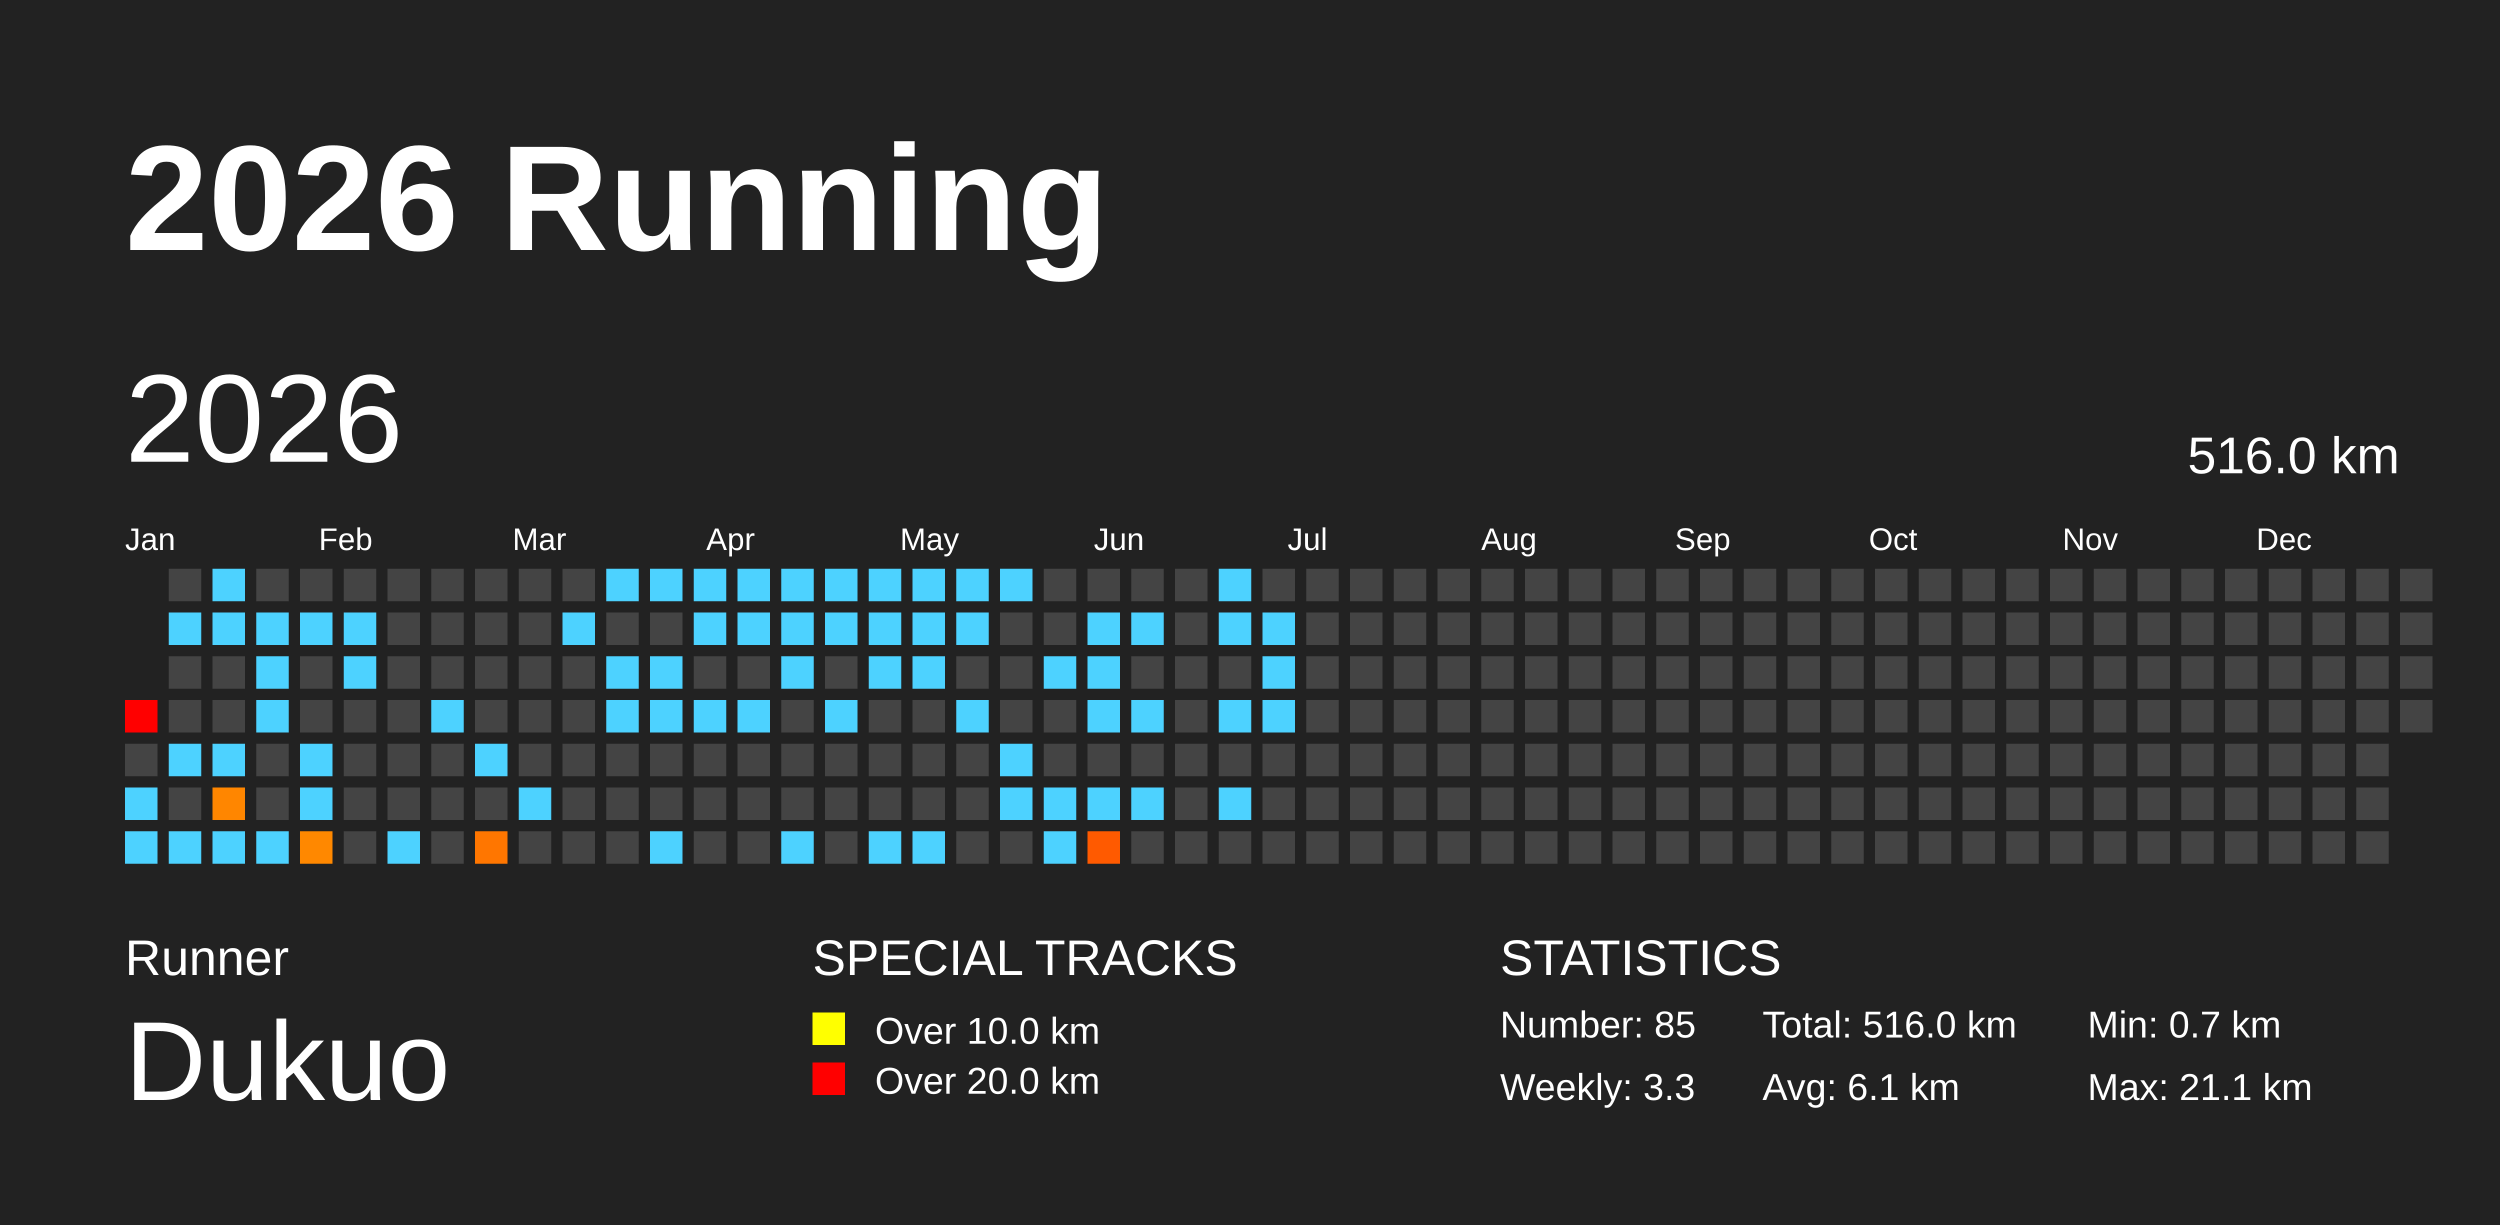
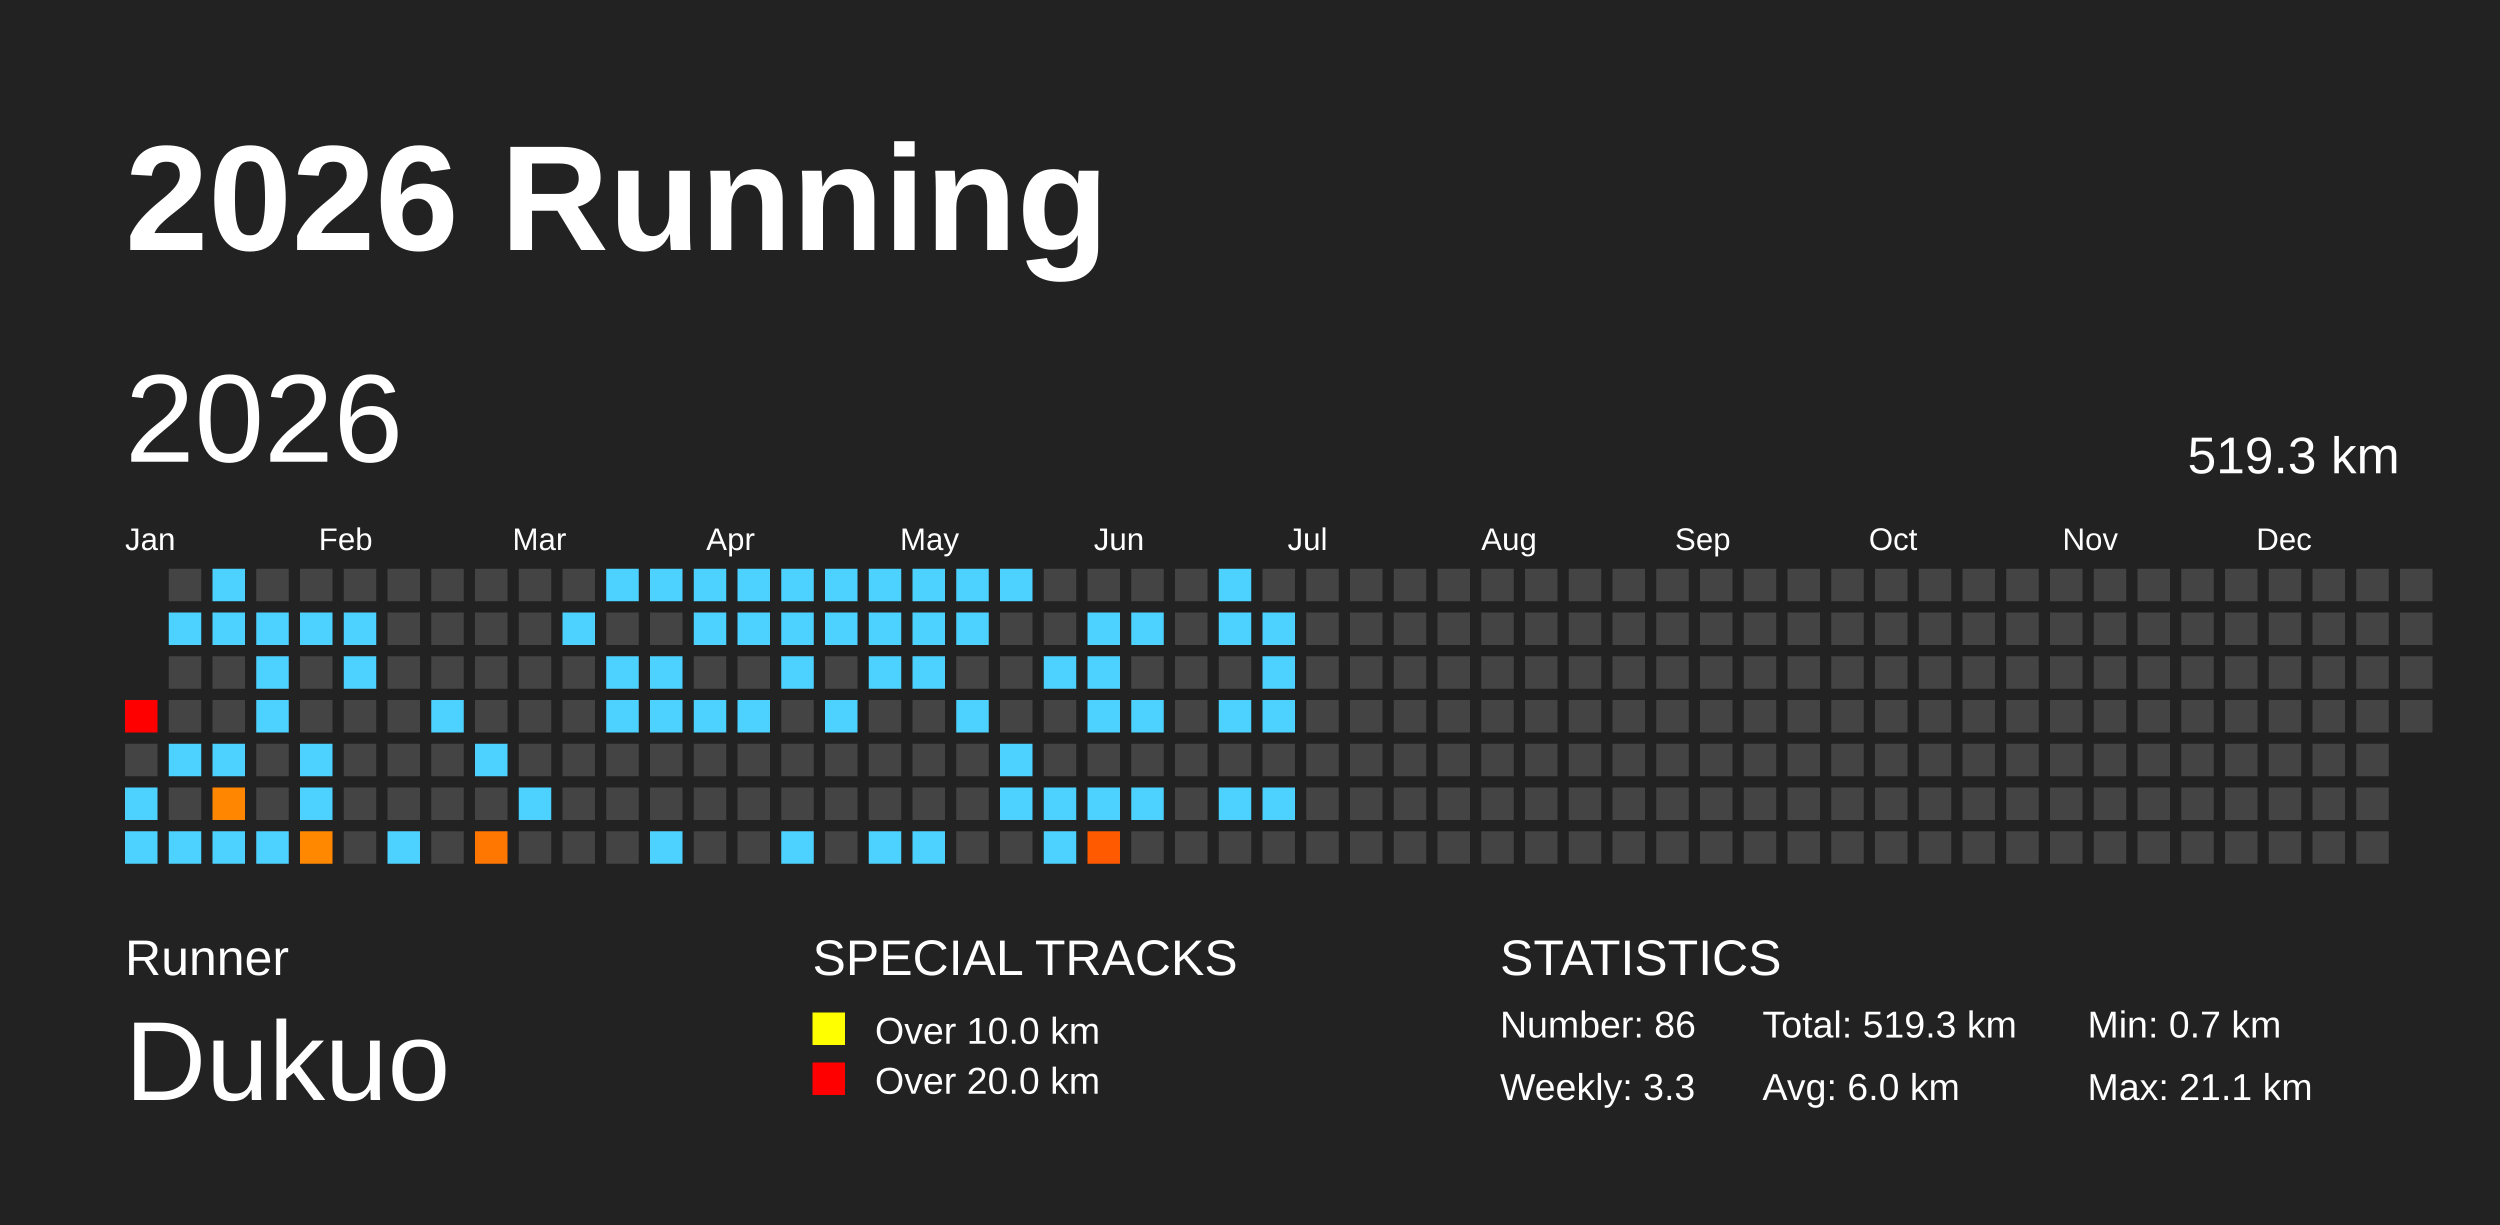
<svg xmlns="http://www.w3.org/2000/svg" baseProfile="full" height="98mm" version="1.1" viewBox="0,0,200,98" width="200mm">
  <defs>
    <pattern height="2" id="indoor-stripe" patternUnits="userSpaceOnUse" width="2">
      <line stroke="white" stroke-opacity="0.45" stroke-width="0.5" x1="0" x2="2" y1="2" y2="0" />
    </pattern>
  </defs>
  <rect fill="#222222" height="98" width="200" x="0" y="0" />
  <text fill="#FFFFFF" style="font-size:12px; font-family:Arial; font-weight:bold;" x="10" y="20">2026 Running</text>
  <text fill="#FFFFFF" style="font-size:4px; font-family:Arial" x="10" y="78">Runner</text>
  <text fill="#FFFFFF" style="font-size:9px; font-family:Arial" x="10" y="88">Dukuo</text>
  <text fill="#FFFFFF" style="font-size:4px; font-family:Arial" x="65" y="78">SPECIAL TRACKS</text>
  <rect fill="yellow" height="2.6" width="2.6" x="65" y="81" />
  <text fill="#FFFFFF" style="font-size:3px; font-family:Arial" x="70" y="83.5">Over 10.0 km</text>
  <rect fill="red" height="2.6" width="2.6" x="65" y="85" />
  <text fill="#FFFFFF" style="font-size:3px; font-family:Arial" x="70" y="87.5">Over 20.0 km</text>
  <text fill="#FFFFFF" style="font-size:4px; font-family:Arial" x="120" y="78">STATISTICS</text>
-   <text fill="#FFFFFF" style="font-size:3px; font-family:Arial" x="120" y="83">Number: 85</text>
+   <text fill="#FFFFFF" style="font-size:3px; font-family:Arial" x="120" y="83">Number: 86</text>
  <text fill="#FFFFFF" style="font-size:3px; font-family:Arial" x="120" y="88">Weekly: 3.3</text>
-   <text fill="#FFFFFF" style="font-size:3px; font-family:Arial" x="141" y="83">Total: 516.0 km</text>
-   <text fill="#FFFFFF" style="font-size:3px; font-family:Arial" x="141" y="88">Avg: 6.1 km</text>
+   <text fill="#FFFFFF" style="font-size:3px; font-family:Arial" x="141" y="83">Total: 519.3 km</text>
+   <text fill="#FFFFFF" style="font-size:3px; font-family:Arial" x="141" y="88">Avg: 6.0 km</text>
  <text fill="#FFFFFF" style="font-size:3px; font-family:Arial" x="167" y="83">Min: 0.7 km</text>
  <text fill="#FFFFFF" style="font-size:3px; font-family:Arial" x="167" y="88">Max: 21.1 km</text>
  <text dominant-baseline="hanging" fill="#FFFFFF" style="font-size:10.0px; font-family:Arial;" x="10" y="30">2026</text>
-   <text dominant-baseline="hanging" fill="#FFFFFF" style="font-size:4.125px; font-family:Arial;" x="175" y="35">516.0 km</text>
+   <text dominant-baseline="hanging" fill="#FFFFFF" style="font-size:4.125px; font-family:Arial;" x="175" y="35">519.3 km</text>
  <text fill="#FFFFFF" style="font-size:2.5px; font-family:Arial" x="10.0" y="44">Jan</text>
  <text fill="#FFFFFF" style="font-size:2.5px; font-family:Arial" x="25.5" y="44">Feb</text>
  <text fill="#FFFFFF" style="font-size:2.5px; font-family:Arial" x="41.0" y="44">Mar</text>
  <text fill="#FFFFFF" style="font-size:2.5px; font-family:Arial" x="56.5" y="44">Apr</text>
  <text fill="#FFFFFF" style="font-size:2.5px; font-family:Arial" x="72.0" y="44">May</text>
  <text fill="#FFFFFF" style="font-size:2.5px; font-family:Arial" x="87.5" y="44">Jun</text>
  <text fill="#FFFFFF" style="font-size:2.5px; font-family:Arial" x="103.0" y="44">Jul</text>
  <text fill="#FFFFFF" style="font-size:2.5px; font-family:Arial" x="118.5" y="44">Aug</text>
  <text fill="#FFFFFF" style="font-size:2.5px; font-family:Arial" x="134.0" y="44">Sep</text>
  <text fill="#FFFFFF" style="font-size:2.5px; font-family:Arial" x="149.5" y="44">Oct</text>
  <text fill="#FFFFFF" style="font-size:2.5px; font-family:Arial" x="165.0" y="44">Nov</text>
  <text fill="#FFFFFF" style="font-size:2.5px; font-family:Arial" x="180.5" y="44">Dec</text>
  <rect fill="red" height="2.6" width="2.6" x="10.0" y="56.0" />
  <rect fill="#444444" height="2.6" width="2.6" x="10.0" y="59.5" />
  <rect fill="#4dd2ff" height="2.6" width="2.6" x="10.0" y="63.0" />
  <rect fill="#4dd2ff" height="2.6" width="2.6" x="10.0" y="66.5" />
  <rect fill="#444444" height="2.6" width="2.6" x="13.5" y="45.5" />
  <rect fill="#4dd2ff" height="2.6" width="2.6" x="13.5" y="49.0" />
  <rect fill="#444444" height="2.6" width="2.6" x="13.5" y="52.5" />
  <rect fill="#444444" height="2.6" width="2.6" x="13.5" y="56.0" />
  <rect fill="#4dd2ff" height="2.6" width="2.6" x="13.5" y="59.5" />
  <rect fill="#444444" height="2.6" width="2.6" x="13.5" y="63.0" />
  <rect fill="#4dd2ff" height="2.6" width="2.6" x="13.5" y="66.5" />
  <rect fill="#4dd2ff" height="2.6" width="2.6" x="17.0" y="45.5" />
  <rect fill="#4dd2ff" height="2.6" width="2.6" x="17.0" y="49.0" />
  <rect fill="#444444" height="2.6" width="2.6" x="17.0" y="52.5" />
  <rect fill="#444444" height="2.6" width="2.6" x="17.0" y="56.0" />
  <rect fill="#4dd2ff" height="2.6" width="2.6" x="17.0" y="59.5" />
  <rect fill="#ff8600" height="2.6" width="2.6" x="17.0" y="63.0" />
  <rect fill="#4dd2ff" height="2.6" width="2.6" x="17.0" y="66.5" />
  <rect fill="#444444" height="2.6" width="2.6" x="20.5" y="45.5" />
  <rect fill="#4dd2ff" height="2.6" width="2.6" x="20.5" y="49.0" />
  <rect fill="#4dd2ff" height="2.6" width="2.6" x="20.5" y="52.5" />
  <rect fill="#4dd2ff" height="2.6" width="2.6" x="20.5" y="56.0" />
  <rect fill="#444444" height="2.6" width="2.6" x="20.5" y="59.5" />
  <rect fill="#444444" height="2.6" width="2.6" x="20.5" y="63.0" />
  <rect fill="#4dd2ff" height="2.6" width="2.6" x="20.5" y="66.5" />
  <rect fill="#444444" height="2.6" width="2.6" x="24.0" y="45.5" />
  <rect fill="#4dd2ff" height="2.6" width="2.6" x="24.0" y="49.0" />
  <rect fill="#444444" height="2.6" width="2.6" x="24.0" y="52.5" />
  <rect fill="#444444" height="2.6" width="2.6" x="24.0" y="56.0" />
  <rect fill="#4dd2ff" height="2.6" width="2.6" x="24.0" y="59.5" />
  <rect fill="#4dd2ff" height="2.6" width="2.6" x="24.0" y="63.0" />
  <rect fill="#ff8800" height="2.6" width="2.6" x="24.0" y="66.5" />
  <rect fill="#444444" height="2.6" width="2.6" x="27.5" y="45.5" />
  <rect fill="#4dd2ff" height="2.6" width="2.6" x="27.5" y="49.0" />
  <rect fill="#4dd2ff" height="2.6" width="2.6" x="27.5" y="52.5" />
  <rect fill="#444444" height="2.6" width="2.6" x="27.5" y="56.0" />
  <rect fill="#444444" height="2.6" width="2.6" x="27.5" y="59.5" />
  <rect fill="#444444" height="2.6" width="2.6" x="27.5" y="63.0" />
  <rect fill="#444444" height="2.6" width="2.6" x="27.5" y="66.5" />
  <rect fill="#444444" height="2.6" width="2.6" x="31.0" y="45.5" />
  <rect fill="#444444" height="2.6" width="2.6" x="31.0" y="49.0" />
  <rect fill="#444444" height="2.6" width="2.6" x="31.0" y="52.5" />
  <rect fill="#444444" height="2.6" width="2.6" x="31.0" y="56.0" />
  <rect fill="#444444" height="2.6" width="2.6" x="31.0" y="59.5" />
  <rect fill="#444444" height="2.6" width="2.6" x="31.0" y="63.0" />
  <rect fill="#4dd2ff" height="2.6" width="2.6" x="31.0" y="66.5" />
  <rect fill="#444444" height="2.6" width="2.6" x="34.5" y="45.5" />
  <rect fill="#444444" height="2.6" width="2.6" x="34.5" y="49.0" />
  <rect fill="#444444" height="2.6" width="2.6" x="34.5" y="52.5" />
  <rect fill="#4dd2ff" height="2.6" width="2.6" x="34.5" y="56.0" />
  <rect fill="#444444" height="2.6" width="2.6" x="34.5" y="59.5" />
  <rect fill="#444444" height="2.6" width="2.6" x="34.5" y="63.0" />
  <rect fill="#444444" height="2.6" width="2.6" x="34.5" y="66.5" />
  <rect fill="#444444" height="2.6" width="2.6" x="38.0" y="45.5" />
  <rect fill="#444444" height="2.6" width="2.6" x="38.0" y="49.0" />
  <rect fill="#444444" height="2.6" width="2.6" x="38.0" y="52.5" />
  <rect fill="#444444" height="2.6" width="2.6" x="38.0" y="56.0" />
  <rect fill="#4dd2ff" height="2.6" width="2.6" x="38.0" y="59.5" />
  <rect fill="#444444" height="2.6" width="2.6" x="38.0" y="63.0" />
  <rect fill="#ff7600" height="2.6" width="2.6" x="38.0" y="66.5" />
  <rect fill="#444444" height="2.6" width="2.6" x="41.5" y="45.5" />
  <rect fill="#444444" height="2.6" width="2.6" x="41.5" y="49.0" />
  <rect fill="#444444" height="2.6" width="2.6" x="41.5" y="52.5" />
  <rect fill="#444444" height="2.6" width="2.6" x="41.5" y="56.0" />
  <rect fill="#444444" height="2.6" width="2.6" x="41.5" y="59.5" />
  <rect fill="#4dd2ff" height="2.6" width="2.6" x="41.5" y="63.0" />
  <rect fill="#444444" height="2.6" width="2.6" x="41.5" y="66.5" />
  <rect fill="#444444" height="2.6" width="2.6" x="45.0" y="45.5" />
  <rect fill="#4dd2ff" height="2.6" width="2.6" x="45.0" y="49.0" />
  <rect fill="#444444" height="2.6" width="2.6" x="45.0" y="52.5" />
  <rect fill="#444444" height="2.6" width="2.6" x="45.0" y="56.0" />
  <rect fill="#444444" height="2.6" width="2.6" x="45.0" y="59.5" />
  <rect fill="#444444" height="2.6" width="2.6" x="45.0" y="63.0" />
  <rect fill="#444444" height="2.6" width="2.6" x="45.0" y="66.5" />
  <rect fill="#4dd2ff" height="2.6" width="2.6" x="48.5" y="45.5" />
  <rect fill="#444444" height="2.6" width="2.6" x="48.5" y="49.0" />
  <rect fill="#4dd2ff" height="2.6" width="2.6" x="48.5" y="52.5" />
  <rect fill="#4dd2ff" height="2.6" width="2.6" x="48.5" y="56.0" />
  <rect fill="#444444" height="2.6" width="2.6" x="48.5" y="59.5" />
  <rect fill="#444444" height="2.6" width="2.6" x="48.5" y="63.0" />
  <rect fill="#444444" height="2.6" width="2.6" x="48.5" y="66.5" />
  <rect fill="#4dd2ff" height="2.6" width="2.6" x="52.0" y="45.5" />
  <rect fill="#444444" height="2.6" width="2.6" x="52.0" y="49.0" />
  <rect fill="#4dd2ff" height="2.6" width="2.6" x="52.0" y="52.5" />
  <rect fill="#4dd2ff" height="2.6" width="2.6" x="52.0" y="56.0" />
  <rect fill="#444444" height="2.6" width="2.6" x="52.0" y="59.5" />
  <rect fill="#444444" height="2.6" width="2.6" x="52.0" y="63.0" />
  <rect fill="#4dd2ff" height="2.6" width="2.6" x="52.0" y="66.5" />
  <rect fill="#4dd2ff" height="2.6" width="2.6" x="55.5" y="45.5" />
  <rect fill="#4dd2ff" height="2.6" width="2.6" x="55.5" y="49.0" />
  <rect fill="#444444" height="2.6" width="2.6" x="55.5" y="52.5" />
  <rect fill="#4dd2ff" height="2.6" width="2.6" x="55.5" y="56.0" />
  <rect fill="#444444" height="2.6" width="2.6" x="55.5" y="59.5" />
  <rect fill="#444444" height="2.6" width="2.6" x="55.5" y="63.0" />
  <rect fill="#444444" height="2.6" width="2.6" x="55.5" y="66.5" />
  <rect fill="#4dd2ff" height="2.6" width="2.6" x="59.0" y="45.5" />
  <rect fill="#4dd2ff" height="2.6" width="2.6" x="59.0" y="49.0" />
  <rect fill="#444444" height="2.6" width="2.6" x="59.0" y="52.5" />
  <rect fill="#4dd2ff" height="2.6" width="2.6" x="59.0" y="56.0" />
  <rect fill="#444444" height="2.6" width="2.6" x="59.0" y="59.5" />
  <rect fill="#444444" height="2.6" width="2.6" x="59.0" y="63.0" />
  <rect fill="#444444" height="2.6" width="2.6" x="59.0" y="66.5" />
  <rect fill="#4dd2ff" height="2.6" width="2.6" x="62.5" y="45.5" />
  <rect fill="#4dd2ff" height="2.6" width="2.6" x="62.5" y="49.0" />
  <rect fill="#4dd2ff" height="2.6" width="2.6" x="62.5" y="52.5" />
  <rect fill="#444444" height="2.6" width="2.6" x="62.5" y="56.0" />
  <rect fill="#444444" height="2.6" width="2.6" x="62.5" y="59.5" />
  <rect fill="#444444" height="2.6" width="2.6" x="62.5" y="63.0" />
  <rect fill="#4dd2ff" height="2.6" width="2.6" x="62.5" y="66.5" />
  <rect fill="#4dd2ff" height="2.6" width="2.6" x="66.0" y="45.5" />
  <rect fill="#4dd2ff" height="2.6" width="2.6" x="66.0" y="49.0" />
  <rect fill="#444444" height="2.6" width="2.6" x="66.0" y="52.5" />
  <rect fill="#4dd2ff" height="2.6" width="2.6" x="66.0" y="56.0" />
  <rect fill="#444444" height="2.6" width="2.6" x="66.0" y="59.5" />
  <rect fill="#444444" height="2.6" width="2.6" x="66.0" y="63.0" />
  <rect fill="#444444" height="2.6" width="2.6" x="66.0" y="66.5" />
  <rect fill="#4dd2ff" height="2.6" width="2.6" x="69.5" y="45.5" />
  <rect fill="#4dd2ff" height="2.6" width="2.6" x="69.5" y="49.0" />
  <rect fill="#4dd2ff" height="2.6" width="2.6" x="69.5" y="52.5" />
  <rect fill="#444444" height="2.6" width="2.6" x="69.5" y="56.0" />
  <rect fill="#444444" height="2.6" width="2.6" x="69.5" y="59.5" />
  <rect fill="#444444" height="2.6" width="2.6" x="69.5" y="63.0" />
  <rect fill="#4dd2ff" height="2.6" width="2.6" x="69.5" y="66.5" />
  <rect fill="#4dd2ff" height="2.6" width="2.6" x="73.0" y="45.5" />
  <rect fill="#4dd2ff" height="2.6" width="2.6" x="73.0" y="49.0" />
  <rect fill="#4dd2ff" height="2.6" width="2.6" x="73.0" y="52.5" />
  <rect fill="#444444" height="2.6" width="2.6" x="73.0" y="56.0" />
  <rect fill="#444444" height="2.6" width="2.6" x="73.0" y="59.5" />
  <rect fill="#444444" height="2.6" width="2.6" x="73.0" y="63.0" />
  <rect fill="#4dd2ff" height="2.6" width="2.6" x="73.0" y="66.5" />
  <rect fill="#4dd2ff" height="2.6" width="2.6" x="76.5" y="45.5" />
  <rect fill="#4dd2ff" height="2.6" width="2.6" x="76.5" y="49.0" />
  <rect fill="#444444" height="2.6" width="2.6" x="76.5" y="52.5" />
  <rect fill="#4dd2ff" height="2.6" width="2.6" x="76.5" y="56.0" />
  <rect fill="#444444" height="2.6" width="2.6" x="76.5" y="59.5" />
  <rect fill="#444444" height="2.6" width="2.6" x="76.5" y="63.0" />
  <rect fill="#444444" height="2.6" width="2.6" x="76.5" y="66.5" />
  <rect fill="#4dd2ff" height="2.6" width="2.6" x="80.0" y="45.5" />
  <rect fill="#444444" height="2.6" width="2.6" x="80.0" y="49.0" />
  <rect fill="#444444" height="2.6" width="2.6" x="80.0" y="52.5" />
  <rect fill="#444444" height="2.6" width="2.6" x="80.0" y="56.0" />
  <rect fill="#4dd2ff" height="2.6" width="2.6" x="80.0" y="59.5" />
  <rect fill="#4dd2ff" height="2.6" width="2.6" x="80.0" y="63.0" />
  <rect fill="#444444" height="2.6" width="2.6" x="80.0" y="66.5" />
  <rect fill="#444444" height="2.6" width="2.6" x="83.5" y="45.5" />
  <rect fill="#444444" height="2.6" width="2.6" x="83.5" y="49.0" />
  <rect fill="#4dd2ff" height="2.6" width="2.6" x="83.5" y="52.5" />
  <rect fill="#444444" height="2.6" width="2.6" x="83.5" y="56.0" />
  <rect fill="#444444" height="2.6" width="2.6" x="83.5" y="59.5" />
  <rect fill="#4dd2ff" height="2.6" width="2.6" x="83.5" y="63.0" />
  <rect fill="#4dd2ff" height="2.6" width="2.6" x="83.5" y="66.5" />
  <rect fill="#444444" height="2.6" width="2.6" x="87.0" y="45.5" />
  <rect fill="#4dd2ff" height="2.6" width="2.6" x="87.0" y="49.0" />
  <rect fill="#4dd2ff" height="2.6" width="2.6" x="87.0" y="52.5" />
  <rect fill="#4dd2ff" height="2.6" width="2.6" x="87.0" y="56.0" />
  <rect fill="#444444" height="2.6" width="2.6" x="87.0" y="59.5" />
  <rect fill="#4dd2ff" height="2.6" width="2.6" x="87.0" y="63.0" />
  <rect fill="#ff5a00" height="2.6" width="2.6" x="87.0" y="66.5" />
  <rect fill="#444444" height="2.6" width="2.6" x="90.5" y="45.5" />
  <rect fill="#4dd2ff" height="2.6" width="2.6" x="90.5" y="49.0" />
  <rect fill="#444444" height="2.6" width="2.6" x="90.5" y="52.5" />
  <rect fill="#4dd2ff" height="2.6" width="2.6" x="90.5" y="56.0" />
  <rect fill="#444444" height="2.6" width="2.6" x="90.5" y="59.5" />
  <rect fill="#4dd2ff" height="2.6" width="2.6" x="90.5" y="63.0" />
  <rect fill="#444444" height="2.6" width="2.6" x="90.5" y="66.5" />
  <rect fill="#444444" height="2.6" width="2.6" x="94.0" y="45.5" />
  <rect fill="#444444" height="2.6" width="2.6" x="94.0" y="49.0" />
  <rect fill="#444444" height="2.6" width="2.6" x="94.0" y="52.5" />
  <rect fill="#444444" height="2.6" width="2.6" x="94.0" y="56.0" />
  <rect fill="#444444" height="2.6" width="2.6" x="94.0" y="59.5" />
  <rect fill="#444444" height="2.6" width="2.6" x="94.0" y="63.0" />
  <rect fill="#444444" height="2.6" width="2.6" x="94.0" y="66.5" />
  <rect fill="#4dd2ff" height="2.6" width="2.6" x="97.5" y="45.5" />
  <rect fill="#4dd2ff" height="2.6" width="2.6" x="97.5" y="49.0" />
  <rect fill="#444444" height="2.6" width="2.6" x="97.5" y="52.5" />
  <rect fill="#4dd2ff" height="2.6" width="2.6" x="97.5" y="56.0" />
  <rect fill="#444444" height="2.6" width="2.6" x="97.5" y="59.5" />
  <rect fill="#4dd2ff" height="2.6" width="2.6" x="97.5" y="63.0" />
  <rect fill="#444444" height="2.6" width="2.6" x="97.5" y="66.5" />
  <rect fill="#444444" height="2.6" width="2.6" x="101.0" y="45.5" />
  <rect fill="#4dd2ff" height="2.6" width="2.6" x="101.0" y="49.0" />
  <rect fill="#4dd2ff" height="2.6" width="2.6" x="101.0" y="52.5" />
  <rect fill="#4dd2ff" height="2.6" width="2.6" x="101.0" y="56.0" />
  <rect fill="#444444" height="2.6" width="2.6" x="101.0" y="59.5" />
-   <rect fill="#444444" height="2.6" width="2.6" x="101.0" y="63.0" />
+   <rect fill="#4dd2ff" height="2.6" width="2.6" x="101.0" y="63.0" />
  <rect fill="#444444" height="2.6" width="2.6" x="101.0" y="66.5" />
  <rect fill="#444444" height="2.6" width="2.6" x="104.5" y="45.5" />
  <rect fill="#444444" height="2.6" width="2.6" x="104.5" y="49.0" />
  <rect fill="#444444" height="2.6" width="2.6" x="104.5" y="52.5" />
  <rect fill="#444444" height="2.6" width="2.6" x="104.5" y="56.0" />
  <rect fill="#444444" height="2.6" width="2.6" x="104.5" y="59.5" />
  <rect fill="#444444" height="2.6" width="2.6" x="104.5" y="63.0" />
  <rect fill="#444444" height="2.6" width="2.6" x="104.5" y="66.5" />
  <rect fill="#444444" height="2.6" width="2.6" x="108.0" y="45.5" />
  <rect fill="#444444" height="2.6" width="2.6" x="108.0" y="49.0" />
  <rect fill="#444444" height="2.6" width="2.6" x="108.0" y="52.5" />
  <rect fill="#444444" height="2.6" width="2.6" x="108.0" y="56.0" />
  <rect fill="#444444" height="2.6" width="2.6" x="108.0" y="59.5" />
  <rect fill="#444444" height="2.6" width="2.6" x="108.0" y="63.0" />
  <rect fill="#444444" height="2.6" width="2.6" x="108.0" y="66.5" />
  <rect fill="#444444" height="2.6" width="2.6" x="111.5" y="45.5" />
  <rect fill="#444444" height="2.6" width="2.6" x="111.5" y="49.0" />
  <rect fill="#444444" height="2.6" width="2.6" x="111.5" y="52.5" />
  <rect fill="#444444" height="2.6" width="2.6" x="111.5" y="56.0" />
  <rect fill="#444444" height="2.6" width="2.6" x="111.5" y="59.5" />
  <rect fill="#444444" height="2.6" width="2.6" x="111.5" y="63.0" />
  <rect fill="#444444" height="2.6" width="2.6" x="111.5" y="66.5" />
  <rect fill="#444444" height="2.6" width="2.6" x="115.0" y="45.5" />
  <rect fill="#444444" height="2.6" width="2.6" x="115.0" y="49.0" />
  <rect fill="#444444" height="2.6" width="2.6" x="115.0" y="52.5" />
  <rect fill="#444444" height="2.6" width="2.6" x="115.0" y="56.0" />
  <rect fill="#444444" height="2.6" width="2.6" x="115.0" y="59.5" />
  <rect fill="#444444" height="2.6" width="2.6" x="115.0" y="63.0" />
  <rect fill="#444444" height="2.6" width="2.6" x="115.0" y="66.5" />
  <rect fill="#444444" height="2.6" width="2.6" x="118.5" y="45.5" />
  <rect fill="#444444" height="2.6" width="2.6" x="118.5" y="49.0" />
  <rect fill="#444444" height="2.6" width="2.6" x="118.5" y="52.5" />
  <rect fill="#444444" height="2.6" width="2.6" x="118.5" y="56.0" />
  <rect fill="#444444" height="2.6" width="2.6" x="118.5" y="59.5" />
  <rect fill="#444444" height="2.6" width="2.6" x="118.5" y="63.0" />
  <rect fill="#444444" height="2.6" width="2.6" x="118.5" y="66.5" />
  <rect fill="#444444" height="2.6" width="2.6" x="122.0" y="45.5" />
  <rect fill="#444444" height="2.6" width="2.6" x="122.0" y="49.0" />
  <rect fill="#444444" height="2.6" width="2.6" x="122.0" y="52.5" />
  <rect fill="#444444" height="2.6" width="2.6" x="122.0" y="56.0" />
  <rect fill="#444444" height="2.6" width="2.6" x="122.0" y="59.5" />
  <rect fill="#444444" height="2.6" width="2.6" x="122.0" y="63.0" />
  <rect fill="#444444" height="2.6" width="2.6" x="122.0" y="66.5" />
  <rect fill="#444444" height="2.6" width="2.6" x="125.5" y="45.5" />
  <rect fill="#444444" height="2.6" width="2.6" x="125.5" y="49.0" />
  <rect fill="#444444" height="2.6" width="2.6" x="125.5" y="52.5" />
  <rect fill="#444444" height="2.6" width="2.6" x="125.5" y="56.0" />
  <rect fill="#444444" height="2.6" width="2.6" x="125.5" y="59.5" />
  <rect fill="#444444" height="2.6" width="2.6" x="125.5" y="63.0" />
  <rect fill="#444444" height="2.6" width="2.6" x="125.5" y="66.5" />
  <rect fill="#444444" height="2.6" width="2.6" x="129.0" y="45.5" />
  <rect fill="#444444" height="2.6" width="2.6" x="129.0" y="49.0" />
  <rect fill="#444444" height="2.6" width="2.6" x="129.0" y="52.5" />
  <rect fill="#444444" height="2.6" width="2.6" x="129.0" y="56.0" />
  <rect fill="#444444" height="2.6" width="2.6" x="129.0" y="59.5" />
  <rect fill="#444444" height="2.6" width="2.6" x="129.0" y="63.0" />
  <rect fill="#444444" height="2.6" width="2.6" x="129.0" y="66.5" />
  <rect fill="#444444" height="2.6" width="2.6" x="132.5" y="45.5" />
  <rect fill="#444444" height="2.6" width="2.6" x="132.5" y="49.0" />
  <rect fill="#444444" height="2.6" width="2.6" x="132.5" y="52.5" />
  <rect fill="#444444" height="2.6" width="2.6" x="132.5" y="56.0" />
  <rect fill="#444444" height="2.6" width="2.6" x="132.5" y="59.5" />
  <rect fill="#444444" height="2.6" width="2.6" x="132.5" y="63.0" />
  <rect fill="#444444" height="2.6" width="2.6" x="132.5" y="66.5" />
  <rect fill="#444444" height="2.6" width="2.6" x="136.0" y="45.5" />
  <rect fill="#444444" height="2.6" width="2.6" x="136.0" y="49.0" />
  <rect fill="#444444" height="2.6" width="2.6" x="136.0" y="52.5" />
  <rect fill="#444444" height="2.6" width="2.6" x="136.0" y="56.0" />
  <rect fill="#444444" height="2.6" width="2.6" x="136.0" y="59.5" />
  <rect fill="#444444" height="2.6" width="2.6" x="136.0" y="63.0" />
  <rect fill="#444444" height="2.6" width="2.6" x="136.0" y="66.5" />
  <rect fill="#444444" height="2.6" width="2.6" x="139.5" y="45.5" />
  <rect fill="#444444" height="2.6" width="2.6" x="139.5" y="49.0" />
  <rect fill="#444444" height="2.6" width="2.6" x="139.5" y="52.5" />
  <rect fill="#444444" height="2.6" width="2.6" x="139.5" y="56.0" />
  <rect fill="#444444" height="2.6" width="2.6" x="139.5" y="59.5" />
  <rect fill="#444444" height="2.6" width="2.6" x="139.5" y="63.0" />
  <rect fill="#444444" height="2.6" width="2.6" x="139.5" y="66.5" />
  <rect fill="#444444" height="2.6" width="2.6" x="143.0" y="45.5" />
  <rect fill="#444444" height="2.6" width="2.6" x="143.0" y="49.0" />
  <rect fill="#444444" height="2.6" width="2.6" x="143.0" y="52.5" />
  <rect fill="#444444" height="2.6" width="2.6" x="143.0" y="56.0" />
  <rect fill="#444444" height="2.6" width="2.6" x="143.0" y="59.5" />
  <rect fill="#444444" height="2.6" width="2.6" x="143.0" y="63.0" />
  <rect fill="#444444" height="2.6" width="2.6" x="143.0" y="66.5" />
  <rect fill="#444444" height="2.6" width="2.6" x="146.5" y="45.5" />
  <rect fill="#444444" height="2.6" width="2.6" x="146.5" y="49.0" />
  <rect fill="#444444" height="2.6" width="2.6" x="146.5" y="52.5" />
  <rect fill="#444444" height="2.6" width="2.6" x="146.5" y="56.0" />
  <rect fill="#444444" height="2.6" width="2.6" x="146.5" y="59.5" />
  <rect fill="#444444" height="2.6" width="2.6" x="146.5" y="63.0" />
  <rect fill="#444444" height="2.6" width="2.6" x="146.5" y="66.5" />
  <rect fill="#444444" height="2.6" width="2.6" x="150.0" y="45.5" />
  <rect fill="#444444" height="2.6" width="2.6" x="150.0" y="49.0" />
  <rect fill="#444444" height="2.6" width="2.6" x="150.0" y="52.5" />
  <rect fill="#444444" height="2.6" width="2.6" x="150.0" y="56.0" />
  <rect fill="#444444" height="2.6" width="2.6" x="150.0" y="59.5" />
  <rect fill="#444444" height="2.6" width="2.6" x="150.0" y="63.0" />
  <rect fill="#444444" height="2.6" width="2.6" x="150.0" y="66.5" />
  <rect fill="#444444" height="2.6" width="2.6" x="153.5" y="45.5" />
  <rect fill="#444444" height="2.6" width="2.6" x="153.5" y="49.0" />
  <rect fill="#444444" height="2.6" width="2.6" x="153.5" y="52.5" />
  <rect fill="#444444" height="2.6" width="2.6" x="153.5" y="56.0" />
  <rect fill="#444444" height="2.6" width="2.6" x="153.5" y="59.5" />
  <rect fill="#444444" height="2.6" width="2.6" x="153.5" y="63.0" />
  <rect fill="#444444" height="2.6" width="2.6" x="153.5" y="66.5" />
  <rect fill="#444444" height="2.6" width="2.6" x="157.0" y="45.5" />
  <rect fill="#444444" height="2.6" width="2.6" x="157.0" y="49.0" />
  <rect fill="#444444" height="2.6" width="2.6" x="157.0" y="52.5" />
  <rect fill="#444444" height="2.6" width="2.6" x="157.0" y="56.0" />
  <rect fill="#444444" height="2.6" width="2.6" x="157.0" y="59.5" />
  <rect fill="#444444" height="2.6" width="2.6" x="157.0" y="63.0" />
  <rect fill="#444444" height="2.6" width="2.6" x="157.0" y="66.5" />
  <rect fill="#444444" height="2.6" width="2.6" x="160.5" y="45.5" />
  <rect fill="#444444" height="2.6" width="2.6" x="160.5" y="49.0" />
  <rect fill="#444444" height="2.6" width="2.6" x="160.5" y="52.5" />
  <rect fill="#444444" height="2.6" width="2.6" x="160.5" y="56.0" />
  <rect fill="#444444" height="2.6" width="2.6" x="160.5" y="59.5" />
  <rect fill="#444444" height="2.6" width="2.6" x="160.5" y="63.0" />
  <rect fill="#444444" height="2.6" width="2.6" x="160.5" y="66.5" />
  <rect fill="#444444" height="2.6" width="2.6" x="164.0" y="45.5" />
  <rect fill="#444444" height="2.6" width="2.6" x="164.0" y="49.0" />
  <rect fill="#444444" height="2.6" width="2.6" x="164.0" y="52.5" />
  <rect fill="#444444" height="2.6" width="2.6" x="164.0" y="56.0" />
  <rect fill="#444444" height="2.6" width="2.6" x="164.0" y="59.5" />
  <rect fill="#444444" height="2.6" width="2.6" x="164.0" y="63.0" />
  <rect fill="#444444" height="2.6" width="2.6" x="164.0" y="66.5" />
  <rect fill="#444444" height="2.6" width="2.6" x="167.5" y="45.5" />
  <rect fill="#444444" height="2.6" width="2.6" x="167.5" y="49.0" />
  <rect fill="#444444" height="2.6" width="2.6" x="167.5" y="52.5" />
  <rect fill="#444444" height="2.6" width="2.6" x="167.5" y="56.0" />
  <rect fill="#444444" height="2.6" width="2.6" x="167.5" y="59.5" />
  <rect fill="#444444" height="2.6" width="2.6" x="167.5" y="63.0" />
  <rect fill="#444444" height="2.6" width="2.6" x="167.5" y="66.5" />
  <rect fill="#444444" height="2.6" width="2.6" x="171.0" y="45.5" />
  <rect fill="#444444" height="2.6" width="2.6" x="171.0" y="49.0" />
  <rect fill="#444444" height="2.6" width="2.6" x="171.0" y="52.5" />
  <rect fill="#444444" height="2.6" width="2.6" x="171.0" y="56.0" />
  <rect fill="#444444" height="2.6" width="2.6" x="171.0" y="59.5" />
  <rect fill="#444444" height="2.6" width="2.6" x="171.0" y="63.0" />
  <rect fill="#444444" height="2.6" width="2.6" x="171.0" y="66.5" />
  <rect fill="#444444" height="2.6" width="2.6" x="174.5" y="45.5" />
  <rect fill="#444444" height="2.6" width="2.6" x="174.5" y="49.0" />
  <rect fill="#444444" height="2.6" width="2.6" x="174.5" y="52.5" />
  <rect fill="#444444" height="2.6" width="2.6" x="174.5" y="56.0" />
  <rect fill="#444444" height="2.6" width="2.6" x="174.5" y="59.5" />
  <rect fill="#444444" height="2.6" width="2.6" x="174.5" y="63.0" />
  <rect fill="#444444" height="2.6" width="2.6" x="174.5" y="66.5" />
  <rect fill="#444444" height="2.6" width="2.6" x="178.0" y="45.5" />
  <rect fill="#444444" height="2.6" width="2.6" x="178.0" y="49.0" />
  <rect fill="#444444" height="2.6" width="2.6" x="178.0" y="52.5" />
  <rect fill="#444444" height="2.6" width="2.6" x="178.0" y="56.0" />
  <rect fill="#444444" height="2.6" width="2.6" x="178.0" y="59.5" />
  <rect fill="#444444" height="2.6" width="2.6" x="178.0" y="63.0" />
  <rect fill="#444444" height="2.6" width="2.6" x="178.0" y="66.5" />
  <rect fill="#444444" height="2.6" width="2.6" x="181.5" y="45.5" />
  <rect fill="#444444" height="2.6" width="2.6" x="181.5" y="49.0" />
  <rect fill="#444444" height="2.6" width="2.6" x="181.5" y="52.5" />
  <rect fill="#444444" height="2.6" width="2.6" x="181.5" y="56.0" />
  <rect fill="#444444" height="2.6" width="2.6" x="181.5" y="59.5" />
  <rect fill="#444444" height="2.6" width="2.6" x="181.5" y="63.0" />
  <rect fill="#444444" height="2.6" width="2.6" x="181.5" y="66.5" />
  <rect fill="#444444" height="2.6" width="2.6" x="185.0" y="45.5" />
  <rect fill="#444444" height="2.6" width="2.6" x="185.0" y="49.0" />
  <rect fill="#444444" height="2.6" width="2.6" x="185.0" y="52.5" />
  <rect fill="#444444" height="2.6" width="2.6" x="185.0" y="56.0" />
  <rect fill="#444444" height="2.6" width="2.6" x="185.0" y="59.5" />
  <rect fill="#444444" height="2.6" width="2.6" x="185.0" y="63.0" />
  <rect fill="#444444" height="2.6" width="2.6" x="185.0" y="66.5" />
  <rect fill="#444444" height="2.6" width="2.6" x="188.5" y="45.5" />
  <rect fill="#444444" height="2.6" width="2.6" x="188.5" y="49.0" />
  <rect fill="#444444" height="2.6" width="2.6" x="188.5" y="52.5" />
  <rect fill="#444444" height="2.6" width="2.6" x="188.5" y="56.0" />
  <rect fill="#444444" height="2.6" width="2.6" x="188.5" y="59.5" />
  <rect fill="#444444" height="2.6" width="2.6" x="188.5" y="63.0" />
  <rect fill="#444444" height="2.6" width="2.6" x="188.5" y="66.5" />
  <rect fill="#444444" height="2.6" width="2.6" x="192.0" y="45.5" />
  <rect fill="#444444" height="2.6" width="2.6" x="192.0" y="49.0" />
  <rect fill="#444444" height="2.6" width="2.6" x="192.0" y="52.5" />
  <rect fill="#444444" height="2.6" width="2.6" x="192.0" y="56.0" />
</svg>
